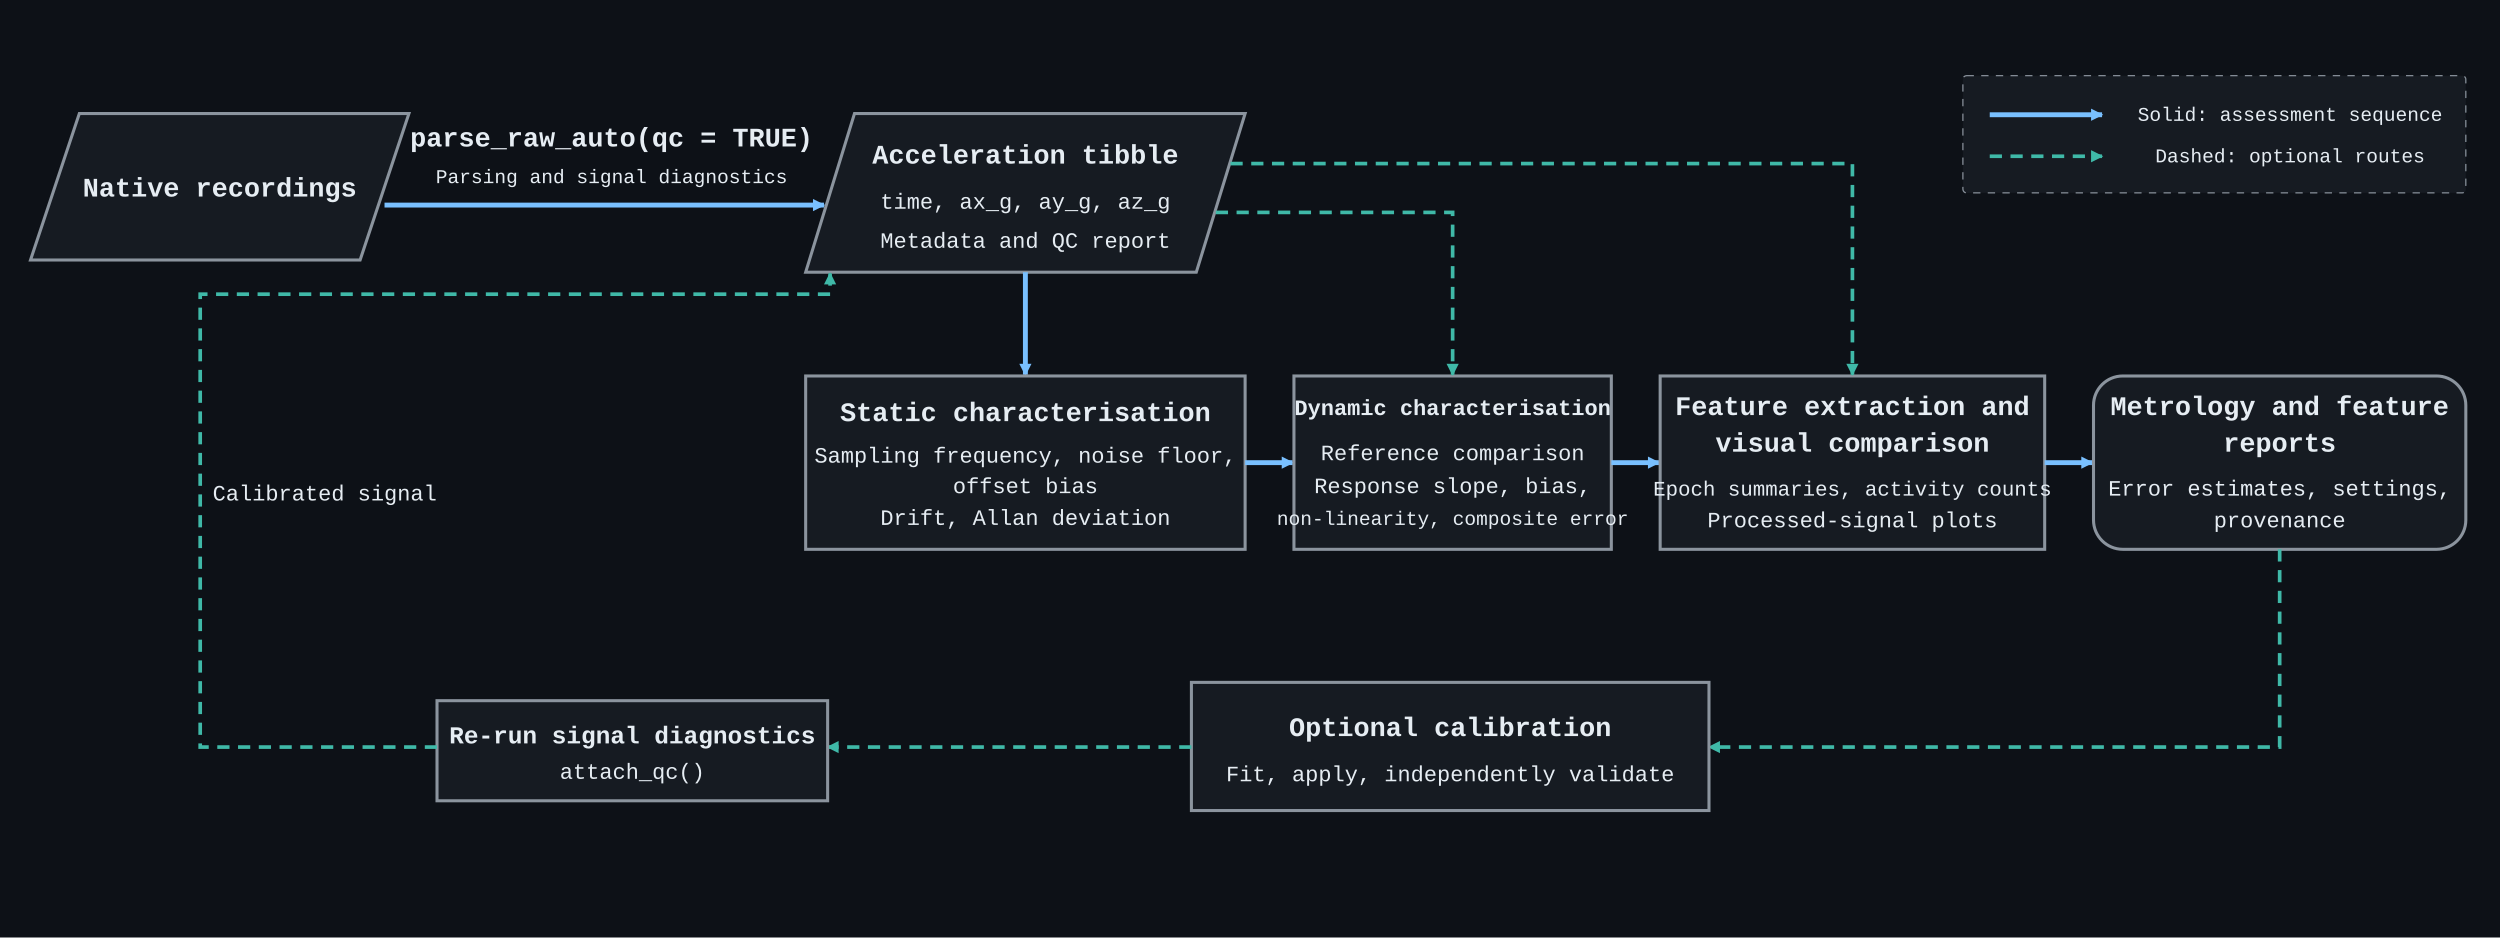
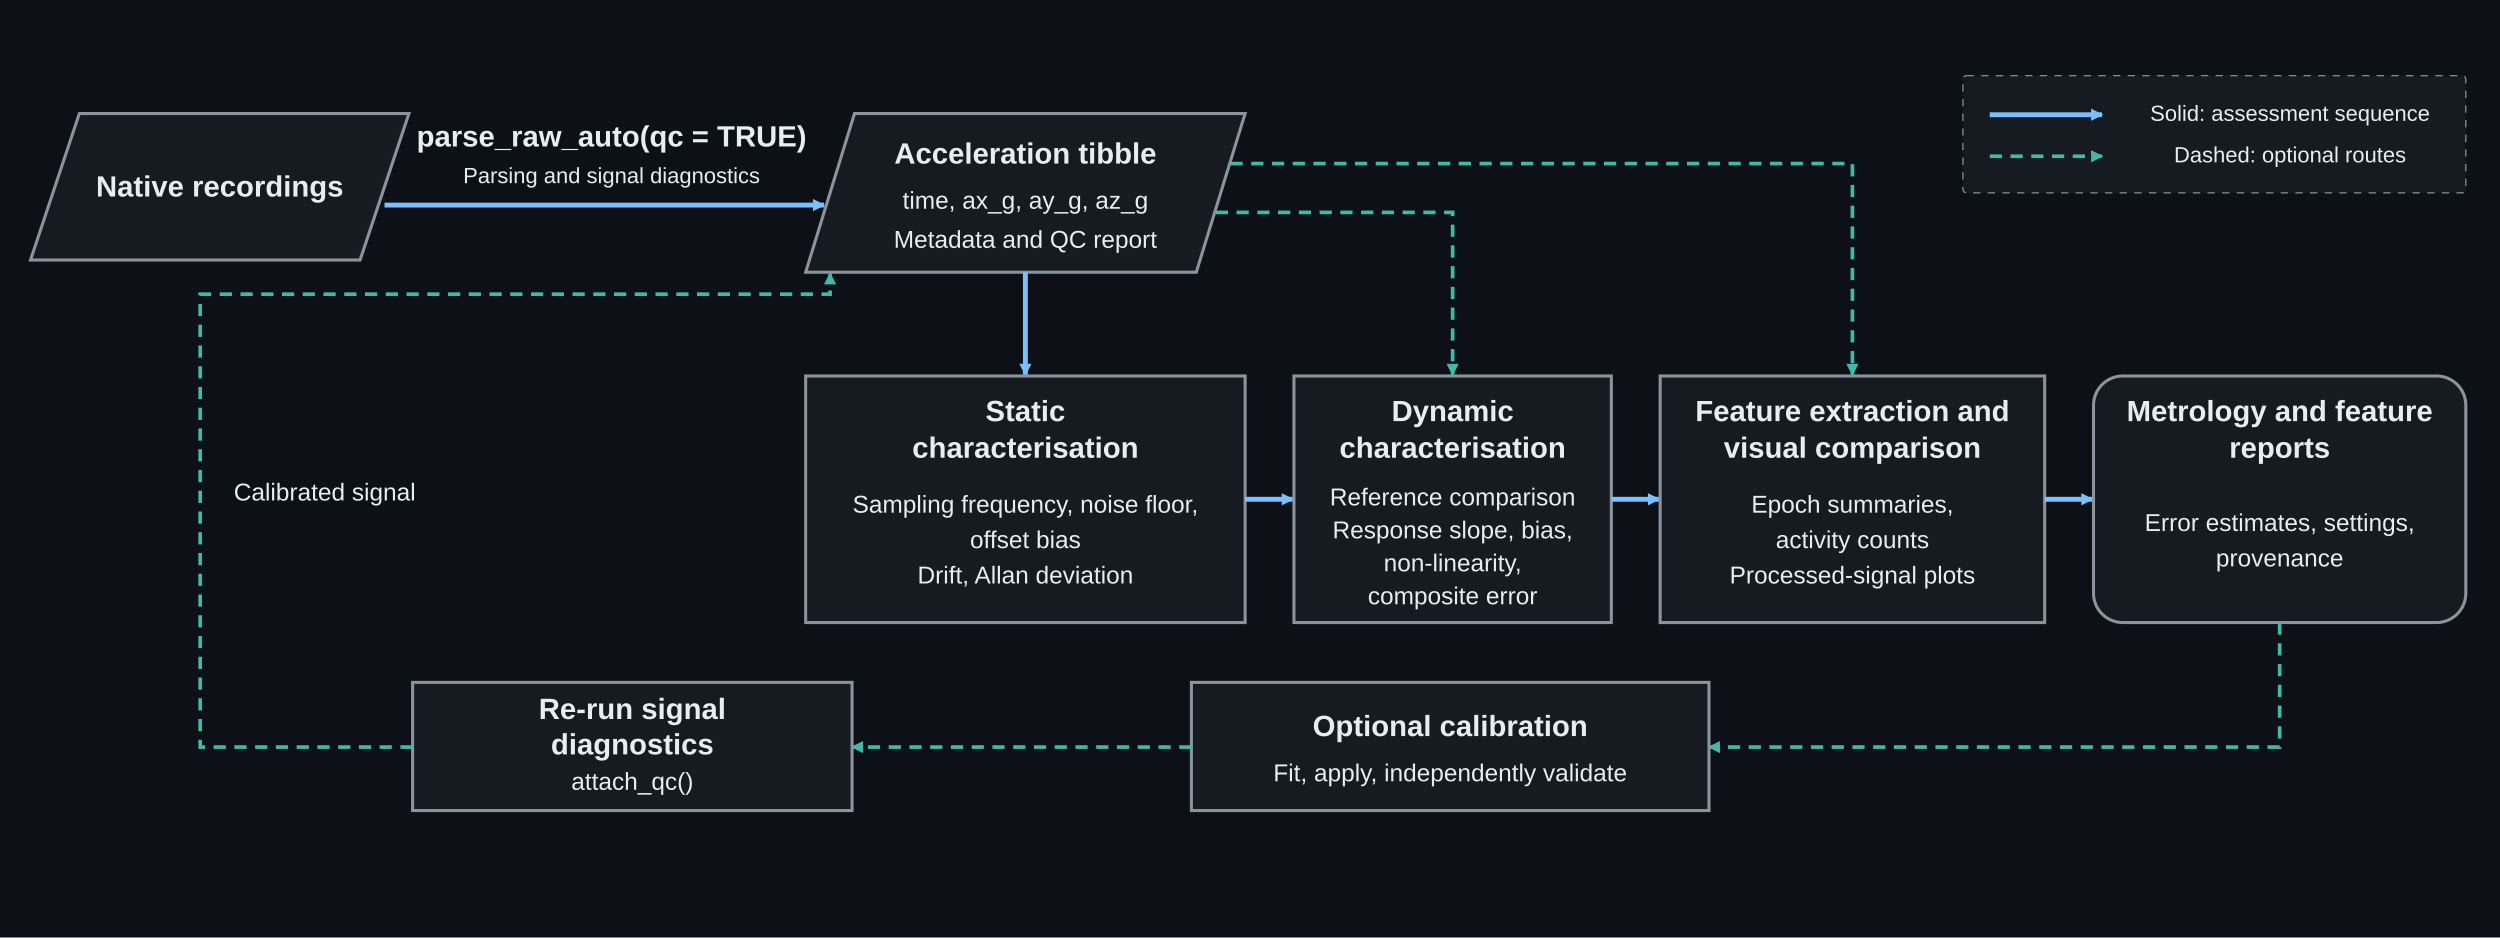
<svg xmlns="http://www.w3.org/2000/svg" width="2048" height="768" viewBox="0 0 2048 768" role="img" aria-labelledby="title description">
  <defs>
    <marker id="solid-arrow" viewBox="0 0 10 10" refX="9" refY="5" markerWidth="10" markerHeight="10" orient="auto-start-reverse" markerUnits="userSpaceOnUse">
      <path d="M0 0 L10 5 L0 10 Z" fill="#79c0ff" />
    </marker>
    <marker id="optional-arrow" viewBox="0 0 10 10" refX="9" refY="5" markerWidth="10" markerHeight="10" orient="auto-start-reverse" markerUnits="userSpaceOnUse">
      <path d="M0 0 L10 5 L0 10 Z" fill="#3fb9a8" />
    </marker>
    <style>
      .box{fill:#161b22;stroke:#8b949e;stroke-width:2.5}
      .solid{fill:none;stroke:#79c0ff;stroke-width:4;marker-end:url(#solid-arrow)}
      .optional{fill:none;stroke:#3fb9a8;stroke-width:3;stroke-dasharray:10 7;marker-end:url(#optional-arrow)}
-       text{fill:#e6edf3;font-family:Consolas,'Liberation Mono',monospace;text-anchor:middle}
-       .heading{font-size:22px;font-weight:700}
-       .body{font-size:18px}
-       .small{font-size:16px}
+       text{fill:#e6edf3;font-family:'Segoe UI',Arial,sans-serif;text-anchor:middle}
+       .heading{font-size:24px;font-weight:700}
+       .body{font-size:20px}
+       .small{font-size:18px}
    </style>
  </defs>
  <rect width="2048" height="768" fill="#0d1117" />
  <polygon class="box" points="65,93 335,93 295,213 25,213" />
  <text class="heading" x="180" y="161">Native recordings</text>
  <polygon class="box" points="700,93 1020,93 980,223 660,223" />
  <text class="heading" x="840" y="134">Acceleration tibble</text>
  <text class="body" x="840" y="171">time, ax_g, ay_g, az_g</text>
  <text class="body" x="840" y="203">Metadata and QC report</text>
  <path class="solid" d="M315 168 H675" />
  <text class="heading" x="501" y="120">parse_raw_auto(qc = TRUE)</text>
  <text class="small" x="501" y="150">Parsing and signal diagnostics</text>
  <path class="solid" d="M840 223 V307" />
-   <rect class="box" x="660" y="308" width="360" height="142" />
-   <text class="heading" x="840" y="345">Static characterisation</text>
-   <text class="body" x="840" y="379">Sampling frequency, noise floor,</text>
-   <text class="body" x="840" y="404">offset bias</text>
-   <text class="body" x="840" y="430">Drift, Allan deviation</text>
-   <path class="solid" d="M1020 379 H1059" />
-   <rect class="box" x="1060" y="308" width="260" height="142" />
-   <text class="heading" x="1190" y="340" style="font-size:18px">Dynamic characterisation</text>
-   <text class="body" x="1190" y="377">Reference comparison</text>
-   <text class="body" x="1190" y="404">Response slope, bias,</text>
-   <text class="body" x="1190" y="430" style="font-size:16px">non-linearity, composite error</text>
-   <path class="solid" d="M1320 379 H1359" />
-   <rect class="box" x="1360" y="308" width="315" height="142" />
-   <text class="heading" x="1517.5" y="340">Feature extraction and</text>
-   <text class="heading" x="1517.5" y="370">visual comparison</text>
-   <text class="body" x="1517.5" y="406" style="font-size:17px">Epoch summaries, activity counts</text>
-   <text class="body" x="1517.5" y="432">Processed-signal plots</text>
-   <path class="solid" d="M1675 379 H1714" />
-   <rect class="box" x="1715" y="308" width="305" height="142" rx="24" />
-   <text class="heading" x="1867.5" y="340">Metrology and feature</text>
-   <text class="heading" x="1867.5" y="370">reports</text>
-   <text class="body" x="1867.5" y="406">Error estimates, settings,</text>
-   <text class="body" x="1867.5" y="432">provenance</text>
+   <rect class="box" x="660" y="308" width="360" height="202" />
+   <text class="heading" x="840" y="345">Static</text>
+   <text class="heading" x="840" y="375">characterisation</text>
+   <text class="body" x="840" y="420">Sampling frequency, noise floor,</text>
+   <text class="body" x="840" y="449">offset bias</text>
+   <text class="body" x="840" y="478">Drift, Allan deviation</text>
+   <path class="solid" d="M1020 409 H1059" />
+   <rect class="box" x="1060" y="308" width="260" height="202" />
+   <text class="heading" x="1190" y="345">Dynamic</text>
+   <text class="heading" x="1190" y="375">characterisation</text>
+   <text class="body" x="1190" y="414">Reference comparison</text>
+   <text class="body" x="1190" y="441">Response slope, bias,</text>
+   <text class="body" x="1190" y="468">non-linearity,</text>
+   <text class="body" x="1190" y="495">composite error</text>
+   <path class="solid" d="M1320 409 H1359" />
+   <rect class="box" x="1360" y="308" width="315" height="202" />
+   <text class="heading" x="1517.5" y="345">Feature extraction and</text>
+   <text class="heading" x="1517.5" y="375">visual comparison</text>
+   <text class="body" x="1517.5" y="420">Epoch summaries,</text>
+   <text class="body" x="1517.5" y="449">activity counts</text>
+   <text class="body" x="1517.5" y="478">Processed-signal plots</text>
+   <path class="solid" d="M1675 409 H1714" />
+   <rect class="box" x="1715" y="308" width="305" height="202" rx="24" />
+   <text class="heading" x="1867.5" y="345">Metrology and feature</text>
+   <text class="heading" x="1867.5" y="375">reports</text>
+   <text class="body" x="1867.5" y="435">Error estimates, settings,</text>
+   <text class="body" x="1867.5" y="464">provenance</text>
  <path class="optional" d="M1008 134 H1517.5 V307" />
  <path class="optional" d="M996 174 H1190 V307" />
-   <path class="optional" d="M1867.5 450 V612 H1400" />
+   <path class="optional" d="M1867.5 510 V612 H1400" />
  <rect class="box" x="976" y="559" width="424" height="105" />
  <text class="heading" x="1188" y="603">Optional calibration</text>
  <text class="body" x="1188" y="640">Fit, apply, independently validate</text>
-   <path class="optional" d="M976 612 H678" />
-   <rect class="box" x="358" y="574" width="320" height="82" />
-   <text class="heading" x="518" y="609" style="font-size:20px">Re-run signal diagnostics</text>
-   <text class="body" x="518" y="638">attach_qc()</text>
-   <path class="optional" d="M358 612 H164 V241 H680 V224" />
+   <path class="optional" d="M976 612 H698" />
+   <rect class="box" x="338" y="559" width="360" height="105" />
+   <text class="heading" x="518" y="589">Re-run signal</text>
+   <text class="heading" x="518" y="618">diagnostics</text>
+   <text class="body" x="518" y="647">attach_qc()</text>
+   <path class="optional" d="M338 612 H164 V241 H680 V224" />
  <text class="body" x="266" y="410">Calibrated signal</text>
  <rect x="1608" y="62" width="412" height="96" rx="3" fill="#161b22" stroke="#8b949e" stroke-dasharray="6 6" />
  <path class="solid" d="M1630 94 H1722" />
  <text class="small" x="1876" y="99">Solid: assessment sequence</text>
  <path class="optional" d="M1630 128 H1722" />
  <text class="small" x="1876" y="133">Dashed: optional routes</text>
</svg>
